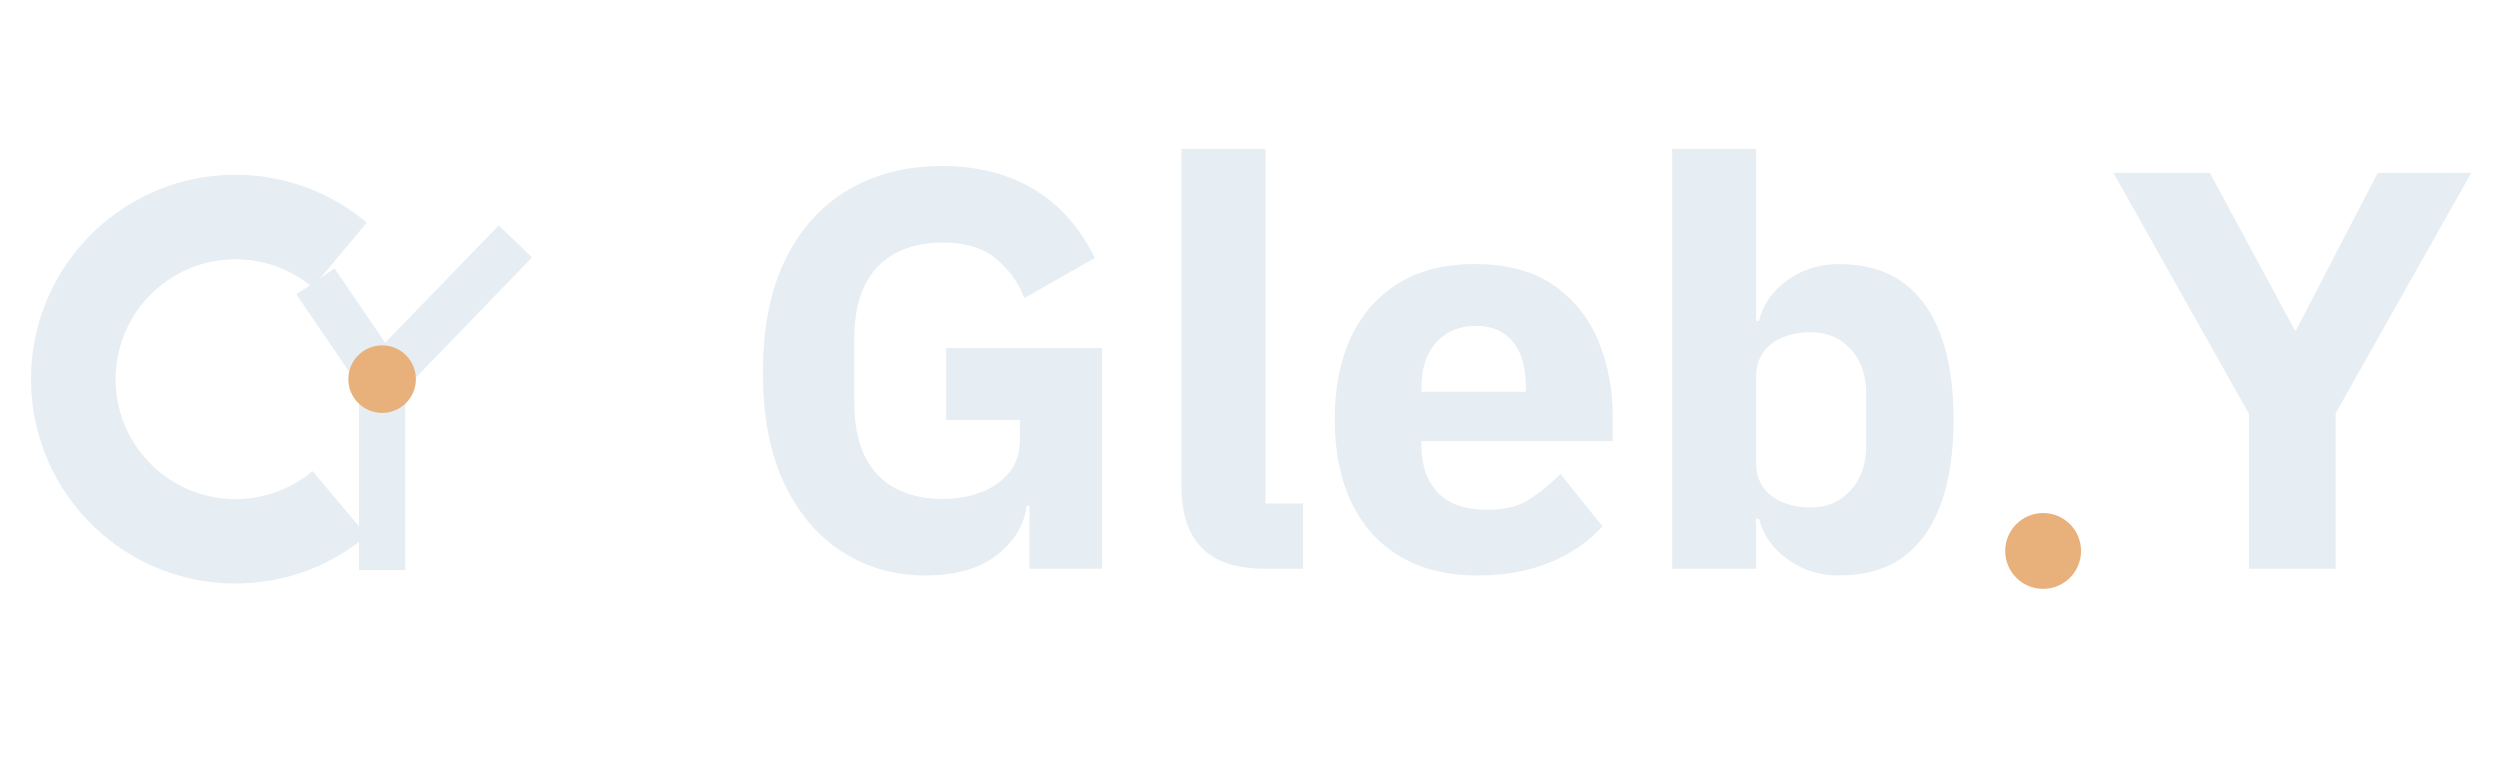
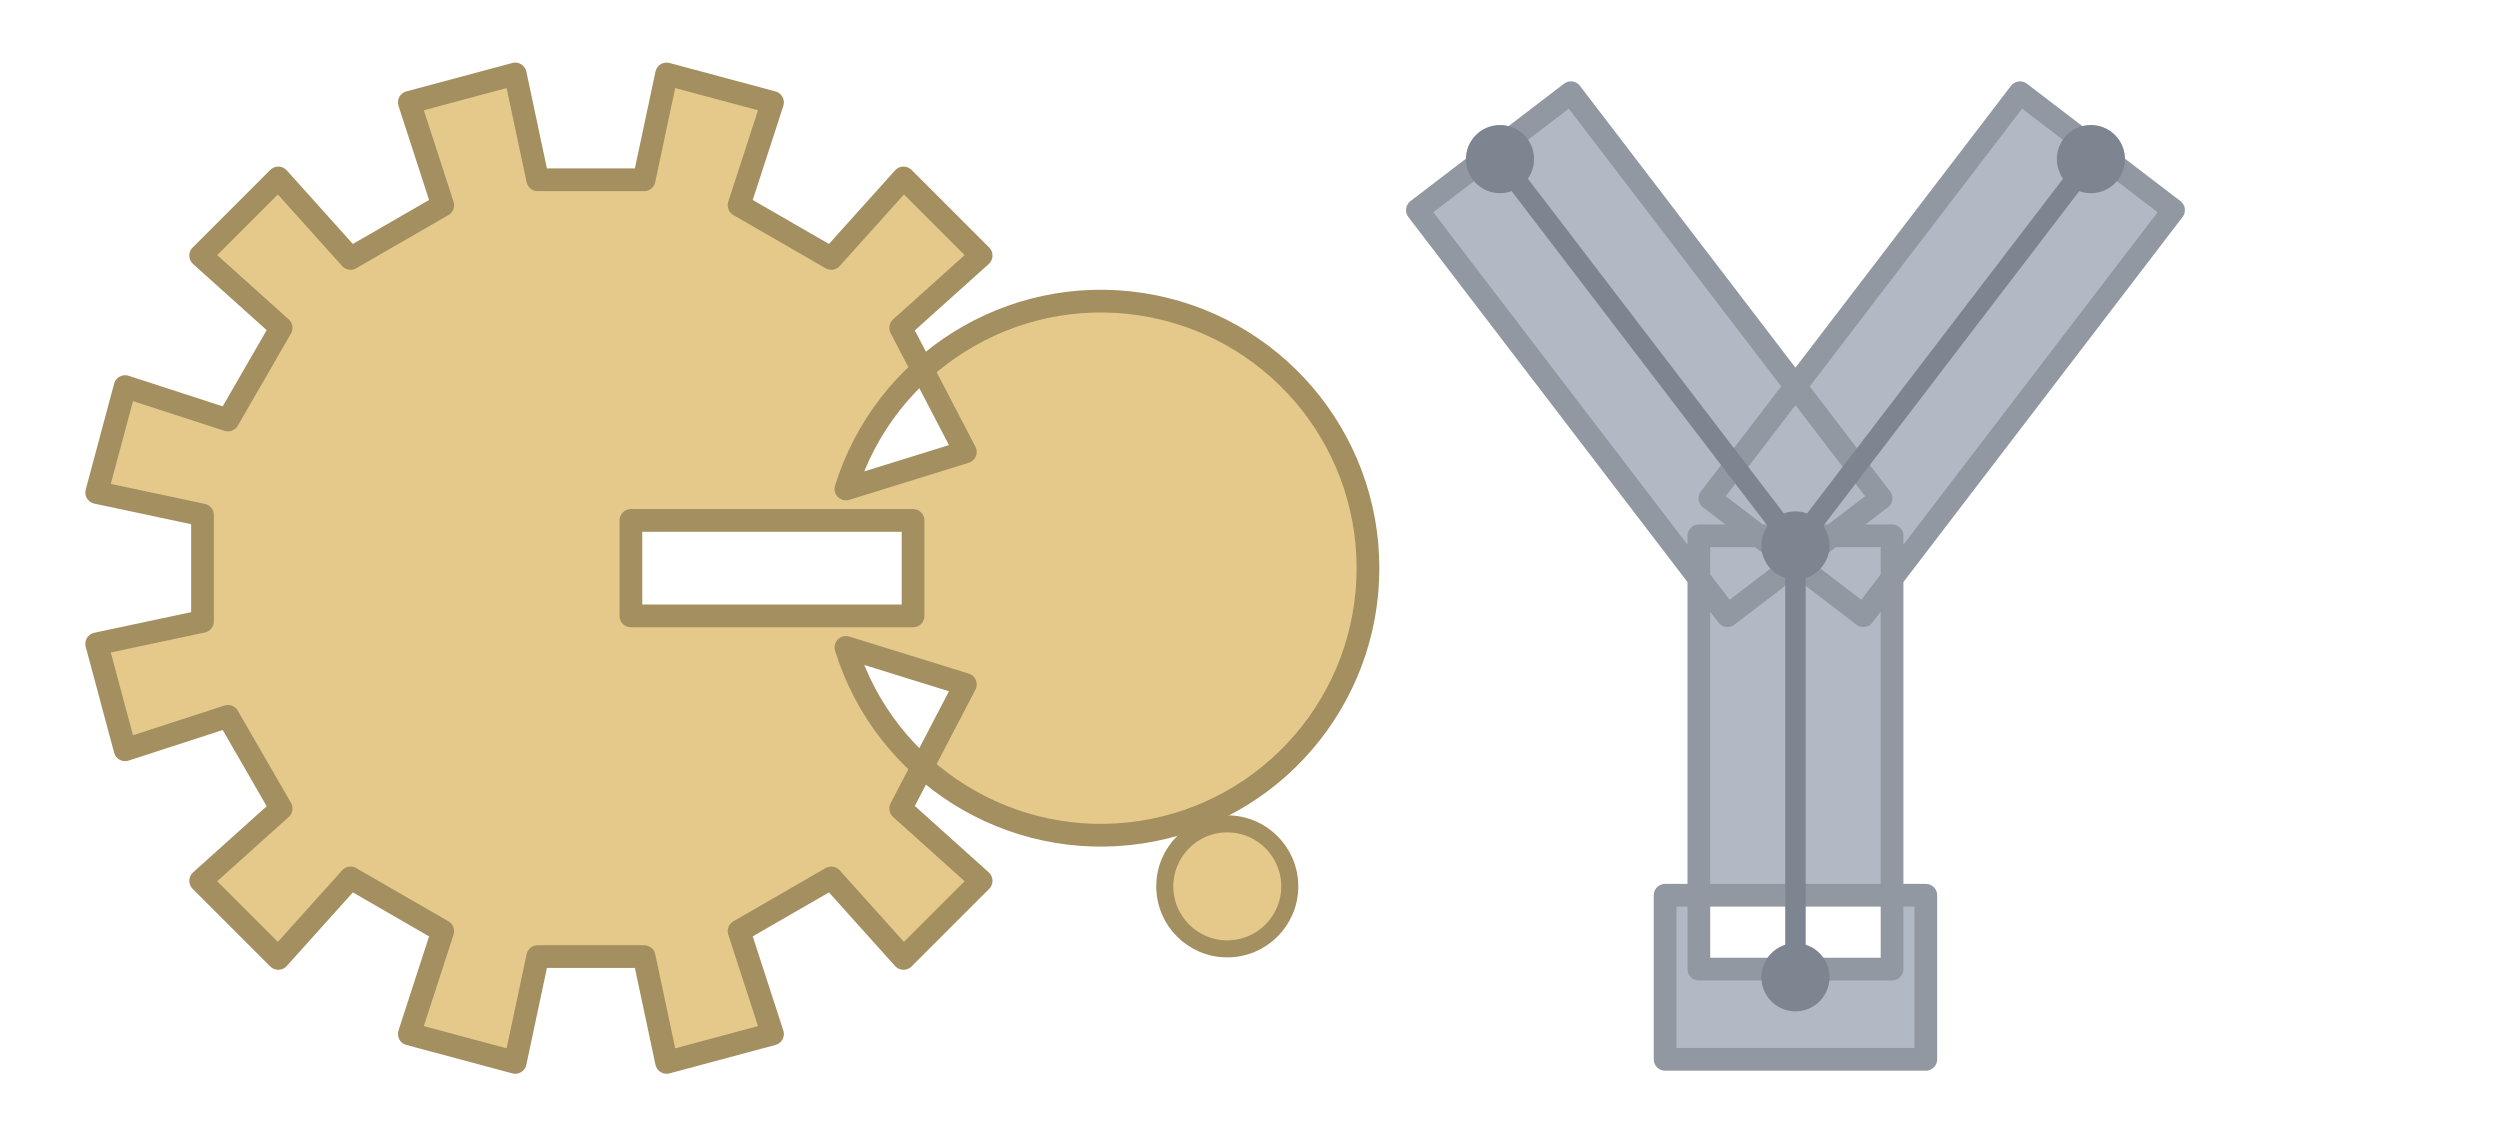
- <svg xmlns="http://www.w3.org/2000/svg" viewBox="0 0 211 64" role="img" aria-labelledby="logo-title logo-desc">
-   <g id="mark">
-     <path fill="#e6edf3" d="M30.96 18.79A17.25 17.25 0 1 0 30.96 45.21L26.38 39.76A10.12 10.12 0 1 1 26.38 24.25Z" />
-     <path fill="#e6edf3" d="M33.86 30.91L28.24 22.66L25.01 24.84L30.64 33.09ZM33.65 33.36L44.90 21.73L42.10 19.02L30.85 30.64ZM30.30 32L30.30 48.12L34.20 48.12L34.20 32Z" />
-     <circle cx="32.25" cy="32" r="2.85" fill="#e8b07a" />
+ <svg xmlns="http://www.w3.org/2000/svg" viewBox="0 0 220 100" role="img" aria-labelledby="title desc">
+   <defs>
+     <style>
+       .g-fill { fill: #e4c98a; }
+       .g-stroke { fill: none; stroke: #a38f5f; stroke-width: 2; stroke-linejoin: round; }
+       .dot { fill: #e4c98a; stroke: #a38f5f; stroke-width: 1.5; }
+       .y-fill { fill: #b1bac4; }
+       .y-stroke { fill: none; stroke: #9198a1; stroke-width: 2; stroke-linejoin: round; }
+       .circuit { color: #7d8590; }
+       .circuit .nodes { fill: #7d8590; }
+     </style>
+   </defs>
+   <g id="g">
+     <path class="g-fill" fill-rule="evenodd" d="M 84.95,60.23 L 79.26,71.15 L 86.34,77.51 L 79.51,84.34 L 73.15,77.26 L 65.04,81.94 L 67.98,90.99 L 58.66,93.49 L 56.68,84.18 L 47.32,84.18 L 45.34,93.49 L 36.02,90.99 L 38.96,81.94 L 30.85,77.26 L 24.49,84.34 L 17.66,77.51 L 24.74,71.15 L 20.06,63.04 L 11.01,65.98 L 8.51,56.66 L 17.82,54.68 L 17.82,45.32 L 8.51,43.34 L 11.01,34.02 L 20.06,36.96 L 24.74,28.85 L 17.66,22.49 L 24.49,15.66 L 30.85,22.74 L 38.96,18.06 L 36.02,9.01 L 45.34,6.51 L 47.32,15.82 L 56.68,15.82 L 58.66,6.51 L 67.98,9.01 L 65.04,18.06 L 73.15,22.74 L 79.51,15.66 L 86.34,22.49 L 79.26,28.85 L 84.95,39.77 L 74.44,43.03 A 23.50 23.50 0 1 1 74.44,56.97 Z M 55.52,45.80 H 80.35 V 54.20 H 55.52 Z" />
+     <path class="g-stroke" fill-rule="evenodd" d="M 84.95,60.23 L 79.26,71.15 L 86.34,77.51 L 79.51,84.34 L 73.15,77.26 L 65.04,81.94 L 67.98,90.99 L 58.66,93.49 L 56.68,84.18 L 47.32,84.18 L 45.34,93.49 L 36.02,90.99 L 38.96,81.94 L 30.85,77.26 L 24.49,84.34 L 17.66,77.51 L 24.74,71.15 L 20.06,63.04 L 11.01,65.98 L 8.51,56.66 L 17.82,54.68 L 17.82,45.32 L 8.51,43.34 L 11.01,34.02 L 20.06,36.96 L 24.74,28.85 L 17.66,22.49 L 24.49,15.66 L 30.85,22.74 L 38.96,18.06 L 36.02,9.01 L 45.34,6.51 L 47.32,15.82 L 56.68,15.82 L 58.66,6.51 L 67.98,9.01 L 65.04,18.06 L 73.15,22.74 L 79.51,15.66 L 86.34,22.49 L 79.26,28.85 L 84.95,39.77 L 74.44,43.03 A 23.50 23.50 0 1 1 74.44,56.97 Z" />
+     <path class="g-stroke" d="M 55.52,45.80 H 80.35 V 54.20 H 55.52 Z" />
  </g>
-   <g id="wordmark" fill="#e6edf3">
-     <path d="M86.89 48V42.69H86.65Q86.32 45.18 84.09 46.88Q81.87 48.57 78.09 48.57Q74.26 48.57 71.14 46.61Q68.03 44.65 66.21 40.84Q64.39 37.04 64.39 31.44Q64.39 25.79 66.28 21.91Q68.18 18.03 71.60 16.02Q75.02 14.01 79.52 14.01Q83.97 14.01 87.25 15.97Q90.53 17.94 92.40 21.77L86.46 25.16Q85.70 23.20 84.07 21.84Q82.44 20.47 79.52 20.47Q77.27 20.47 75.60 21.36Q73.92 22.24 73.01 24.04Q72.10 25.84 72.10 28.61V33.97Q72.10 36.75 73.01 38.55Q73.92 40.34 75.60 41.23Q77.27 42.11 79.52 42.11Q81.34 42.11 82.82 41.54Q84.31 40.96 85.19 39.86Q86.08 38.76 86.08 37.13V35.46H79.86V29.38H93.02V48Z" />
-     <path d="M109.97 48H106.76Q103.12 48 101.42 46.23Q99.72 44.46 99.72 41.11V12.57H106.81V42.49H109.97Z" />
-     <path d="M124.71 48.57Q120.88 48.57 118.18 46.97Q115.47 45.37 114.06 42.40Q112.65 39.43 112.65 35.41Q112.65 31.44 114.01 28.49Q115.38 25.55 118.01 23.92Q120.64 22.29 124.43 22.29Q128.59 22.29 131.15 24.09Q133.71 25.88 134.91 28.80Q136.11 31.72 136.11 35.12V37.23H119.97V37.61Q119.97 40.10 121.34 41.56Q122.70 43.02 125.53 43.02Q127.78 43.02 129.14 42.11Q130.51 41.20 131.70 40.01L135.24 44.41Q133.57 46.32 130.86 47.45Q128.16 48.57 124.71 48.57ZM124.57 27.51Q123.13 27.51 122.10 28.16Q121.07 28.80 120.52 29.95Q119.97 31.10 119.97 32.68V33.06H128.78V32.63Q128.78 31.10 128.33 29.95Q127.87 28.80 126.94 28.16Q126.01 27.51 124.57 27.51Z" />
-     <path d="M141.13 48V12.57H148.22V27.08H148.46Q148.98 24.97 150.88 23.63Q152.77 22.29 155.21 22.29Q158.41 22.29 160.55 23.80Q162.68 25.31 163.78 28.23Q164.88 31.15 164.88 35.41Q164.88 39.67 163.78 42.61Q162.68 45.56 160.55 47.07Q158.41 48.57 155.21 48.57Q152.77 48.57 150.88 47.21Q148.98 45.85 148.46 43.79H148.22V48ZM152.86 42.83Q154.87 42.83 156.19 41.39Q157.51 39.96 157.51 37.61V33.26Q157.51 30.86 156.19 29.45Q154.87 28.04 152.86 28.04Q151.52 28.04 150.47 28.47Q149.41 28.90 148.82 29.74Q148.22 30.57 148.22 31.72V39.14Q148.22 40.29 148.82 41.13Q149.41 41.97 150.47 42.40Q151.52 42.83 152.86 42.83Z" />
-     <path d="M197.13 48H189.81V34.93L178.37 14.59H186.51L193.69 27.89H193.78L200.68 14.59H208.57L197.13 34.88Z" />
+   <g id="dot">
+     <circle class="dot" cx="108" cy="78" r="5.5" />
  </g>
-   <circle cx="172.44" cy="46.50" r="3.20" fill="#e8b07a" />
+   <g id="y">
+     <path class="y-fill" d="M 124.73,18.49 L 152.02,54.18 L 165.53,43.85 L 138.24,8.16 Z M 177.76,8.16 L 150.47,43.85 L 163.98,54.18 L 191.27,18.49 Z M 149.50,47.15 L 149.50,85.28 L 166.50,85.28 L 166.50,47.15 Z M 146.53,78.78 H 169.47 V 93.22 H 146.53 Z" />
+     <circle class="y-fill" cx="158.00" cy="48.00" r="8.93" />
+     <path class="y-stroke" d="M 124.73,18.49 L 152.02,54.18 L 165.53,43.85 L 138.24,8.16 Z M 177.76,8.16 L 150.47,43.85 L 163.98,54.18 L 191.27,18.49 Z M 149.50,47.15 L 149.50,85.28 L 166.50,85.28 L 166.50,47.15 Z M 146.53,78.78 H 169.47 V 93.22 H 146.53 Z" />
+     <g class="circuit">
+       <g fill="none" stroke="currentColor" stroke-width="1.8" stroke-linecap="round">
+         <line x1="132.00" y1="14.00" x2="158.00" y2="48.00" />
+         <line x1="184.00" y1="14.00" x2="158.00" y2="48.00" />
+         <line x1="158.00" y1="48.00" x2="158.00" y2="86.00" />
+       </g>
+       <g class="nodes" fill="currentColor" stroke="none">
+         <circle cx="132.00" cy="14.00" r="3.00" />
+         <circle cx="184.00" cy="14.00" r="3.00" />
+         <circle cx="158.00" cy="48.00" r="3.00" />
+         <circle cx="158.00" cy="86.00" r="3.00" />
+       </g>
+     </g>
+   </g>
</svg>
